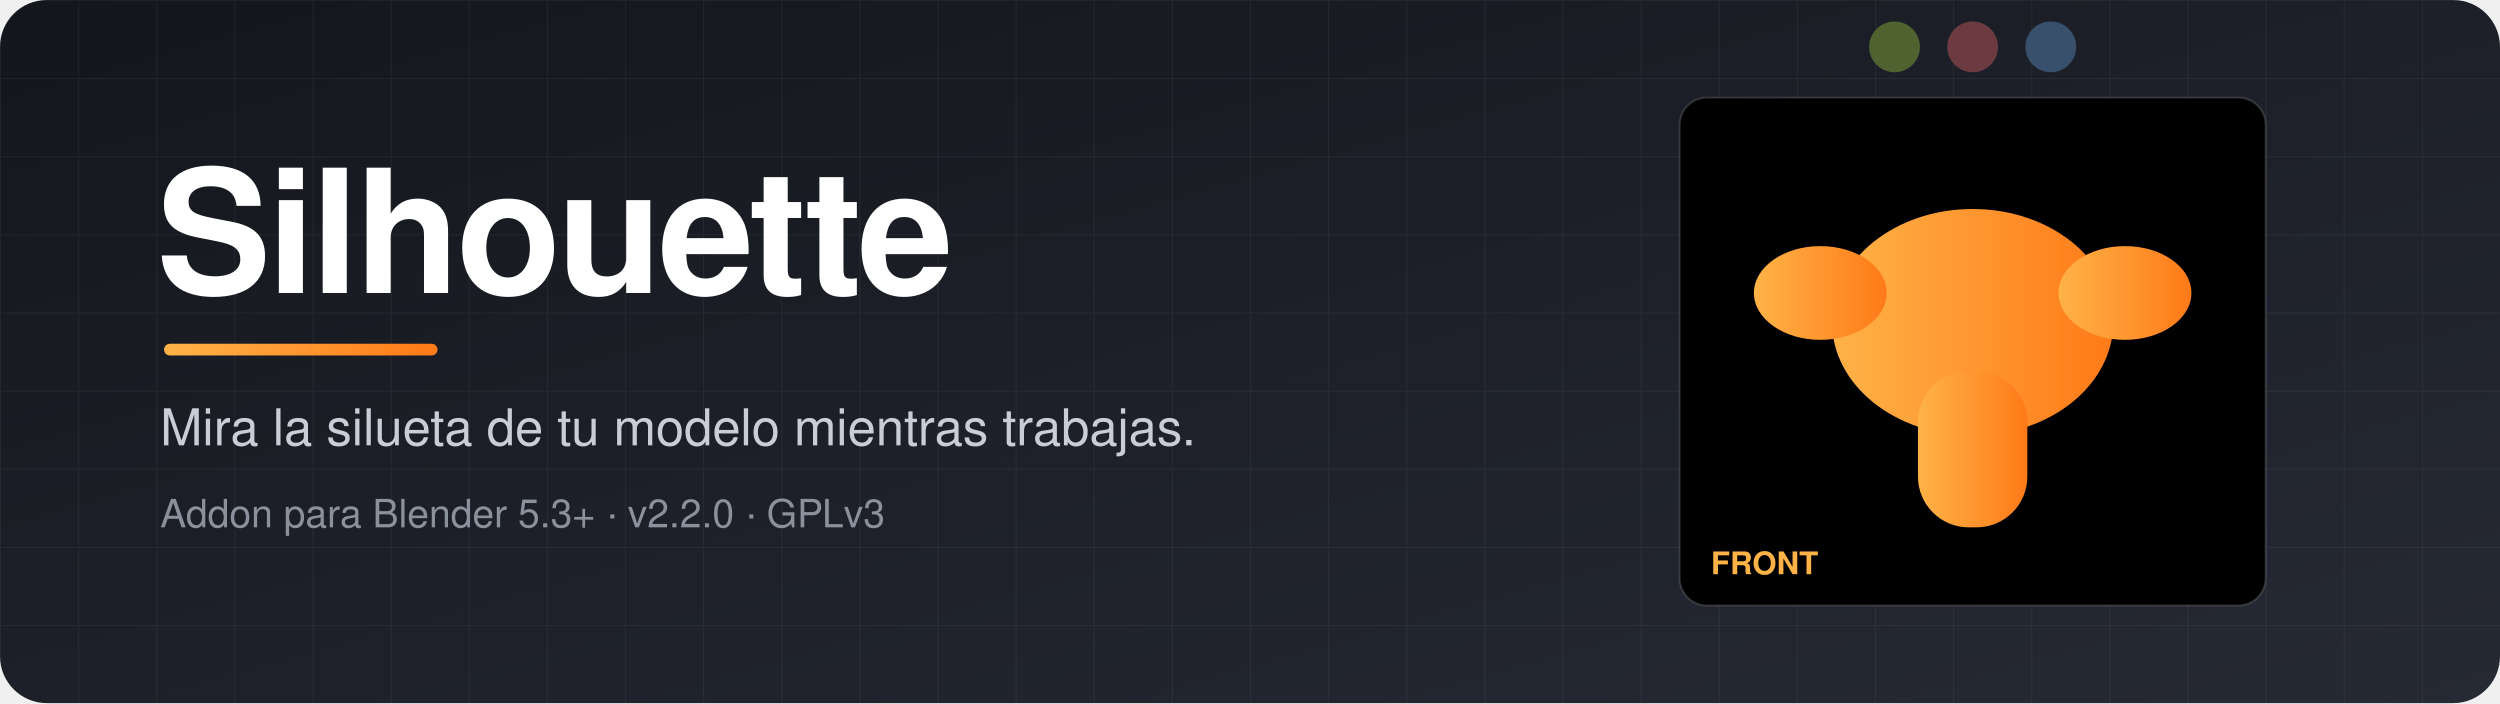
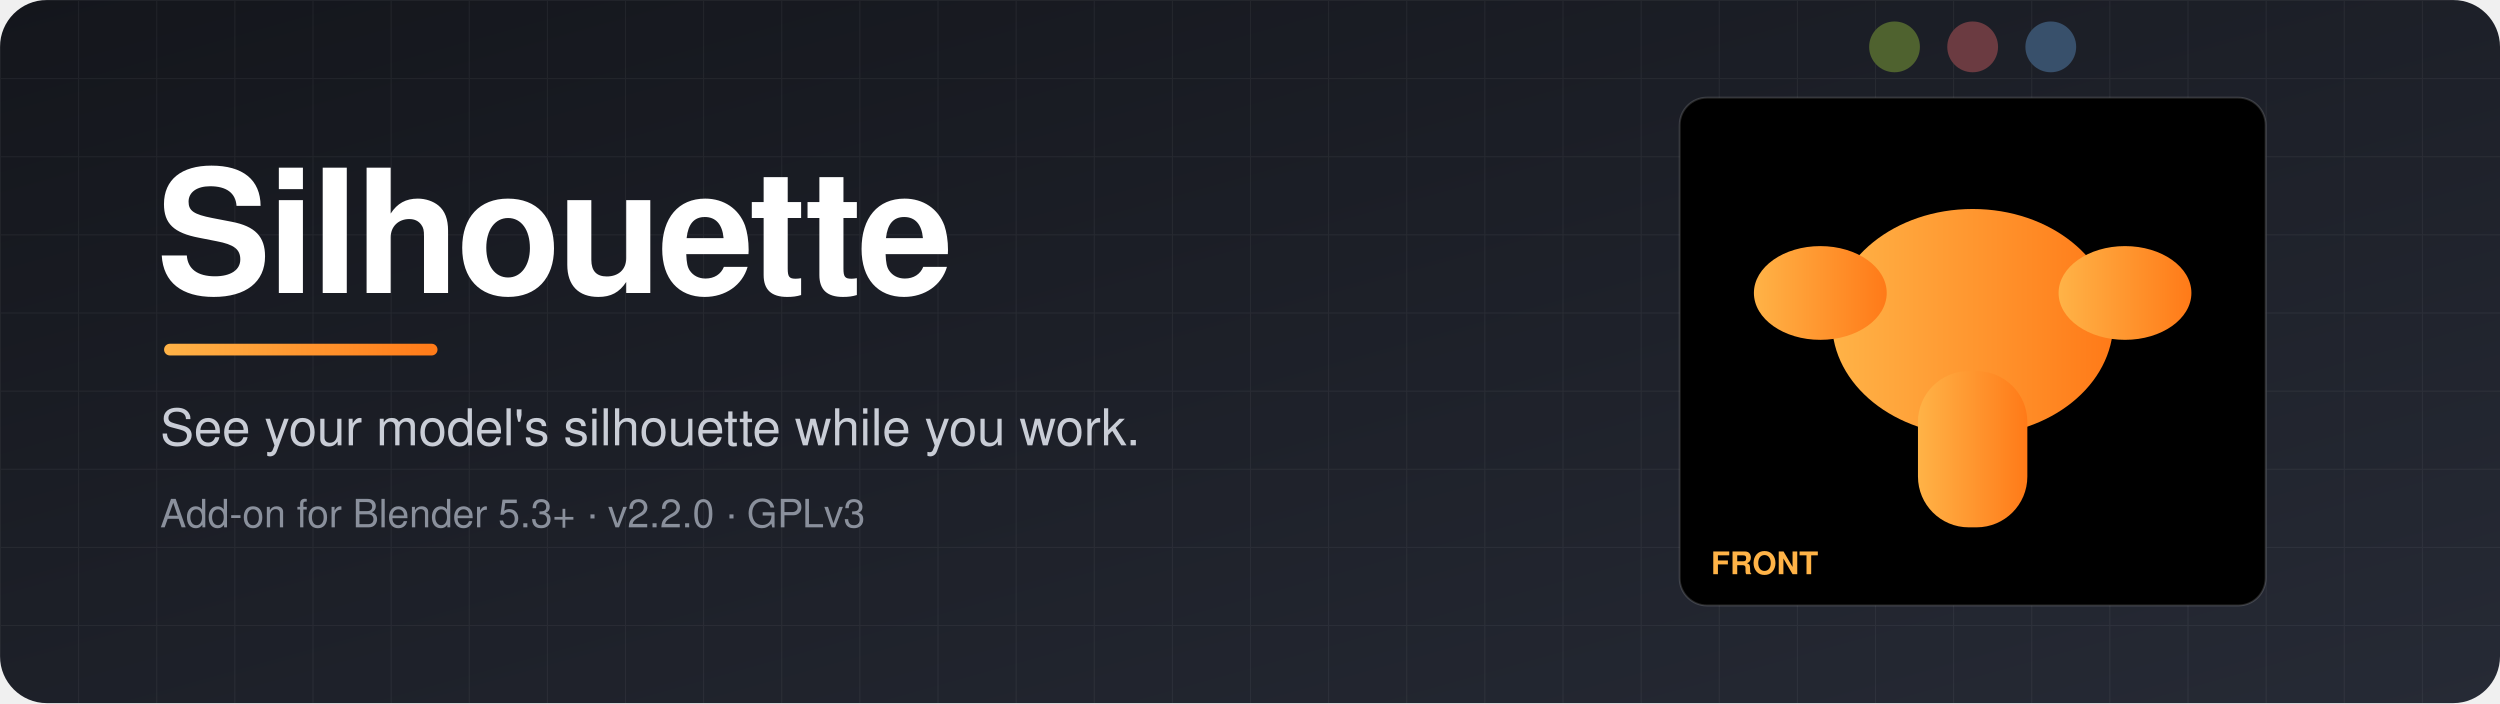
<svg xmlns="http://www.w3.org/2000/svg" width="1280" height="360" viewBox="0 0 1280 360">
  <defs>
    <linearGradient id="bg" x1="0" y1="0" x2="1" y2="1">
      <stop offset="0" stop-color="#14161c" />
      <stop offset="1" stop-color="#262a35" />
    </linearGradient>
    <linearGradient id="accent" x1="0" y1="0" x2="1" y2="0">
      <stop offset="0" stop-color="#ffb347" />
      <stop offset="1" stop-color="#ff7a18" />
    </linearGradient>
    <pattern id="grid" width="40" height="40" patternUnits="userSpaceOnUse">
      <path d="M40 0H0V40" fill="none" stroke="#ffffff" stroke-opacity="0.05" stroke-width="1" />
    </pattern>
  </defs>
  <rect width="1280" height="360" rx="24" fill="url(#bg)" />
  <rect width="1280" height="360" rx="24" fill="url(#grid)" />
  <g transform="translate(860 50)">
    <rect width="300" height="260" rx="14" fill="#000" stroke="#ffffff" stroke-opacity="0.15" />
    <g fill="url(#accent)">
      <ellipse cx="150" cy="115" rx="72" ry="58" />
      <ellipse cx="72" cy="100" rx="34" ry="24" />
      <ellipse cx="228" cy="100" rx="34" ry="24" />
      <rect x="122" y="140" width="56" height="80" rx="26" />
    </g>
    <text x="16" y="244" font-family="Segoe UI, Helvetica, Arial, sans-serif" font-size="16" font-weight="700" fill="#ffb347">FRONT</text>
    <g transform="translate(110 -26)">
      <circle cx="0" cy="0" r="13" fill="#4f622f" />
      <circle cx="40" cy="0" r="13" fill="#6b3b41" />
      <circle cx="80" cy="0" r="13" fill="#38506b" />
    </g>
  </g>
  <text x="80" y="150" font-family="Segoe UI, Helvetica, Arial, sans-serif" font-size="88" font-weight="800" fill="#ffffff" letter-spacing="-2">Silhouette</text>
  <rect x="84" y="176" width="140" height="6" rx="3" fill="url(#accent)" />
-   <text x="82" y="228" font-family="Segoe UI, Helvetica, Arial, sans-serif" font-size="26" fill="#c9cdd6">Mira la silueta de tu modelo mientras trabajas.</text>
-   <text x="82" y="270" font-family="Segoe UI, Helvetica, Arial, sans-serif" font-size="20" fill="#8a909c">Addon para Blender 5.3+ · v2.2.0 · GPLv3</text>
+   <text x="82" y="228" font-family="Segoe UI, Helvetica, Arial, sans-serif" font-size="26" fill="#c9cdd6">See your model's silhouette while you work.</text>
+   <text x="82" y="270" font-family="Segoe UI, Helvetica, Arial, sans-serif" font-size="20" fill="#8a909c">Add-on for Blender 5.3+ · v2.2.0 · GPLv3</text>
</svg>
